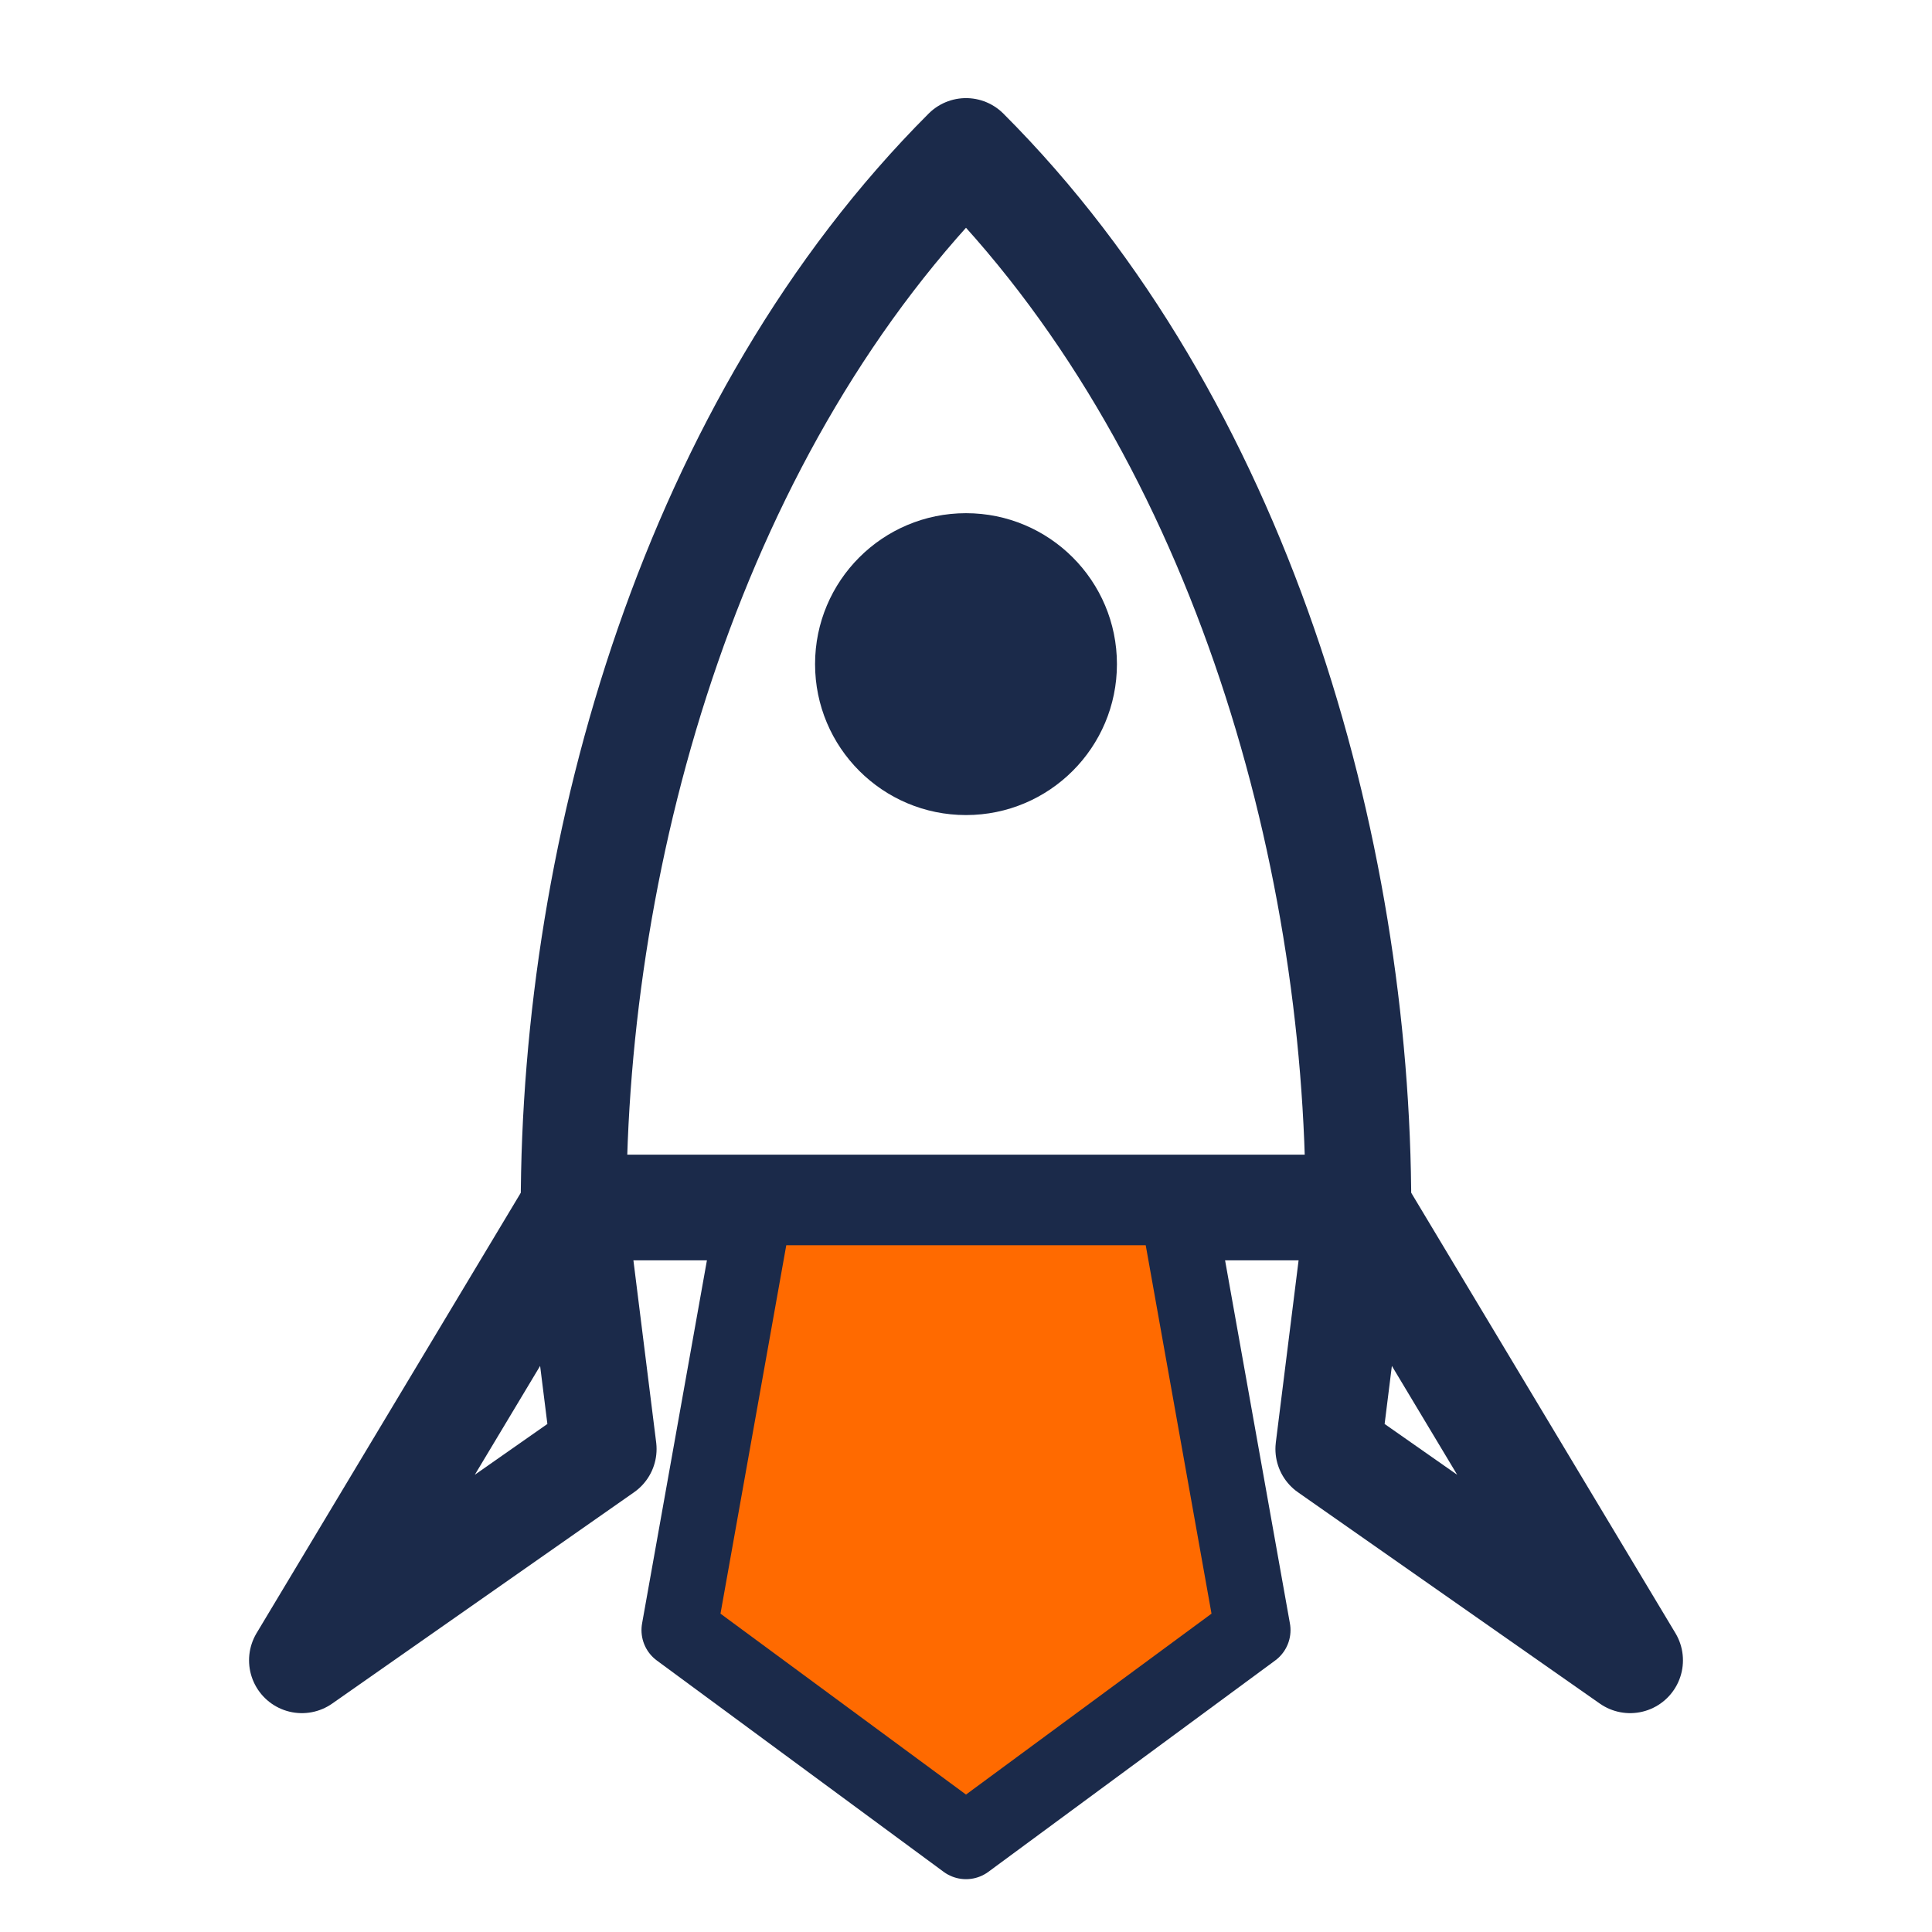
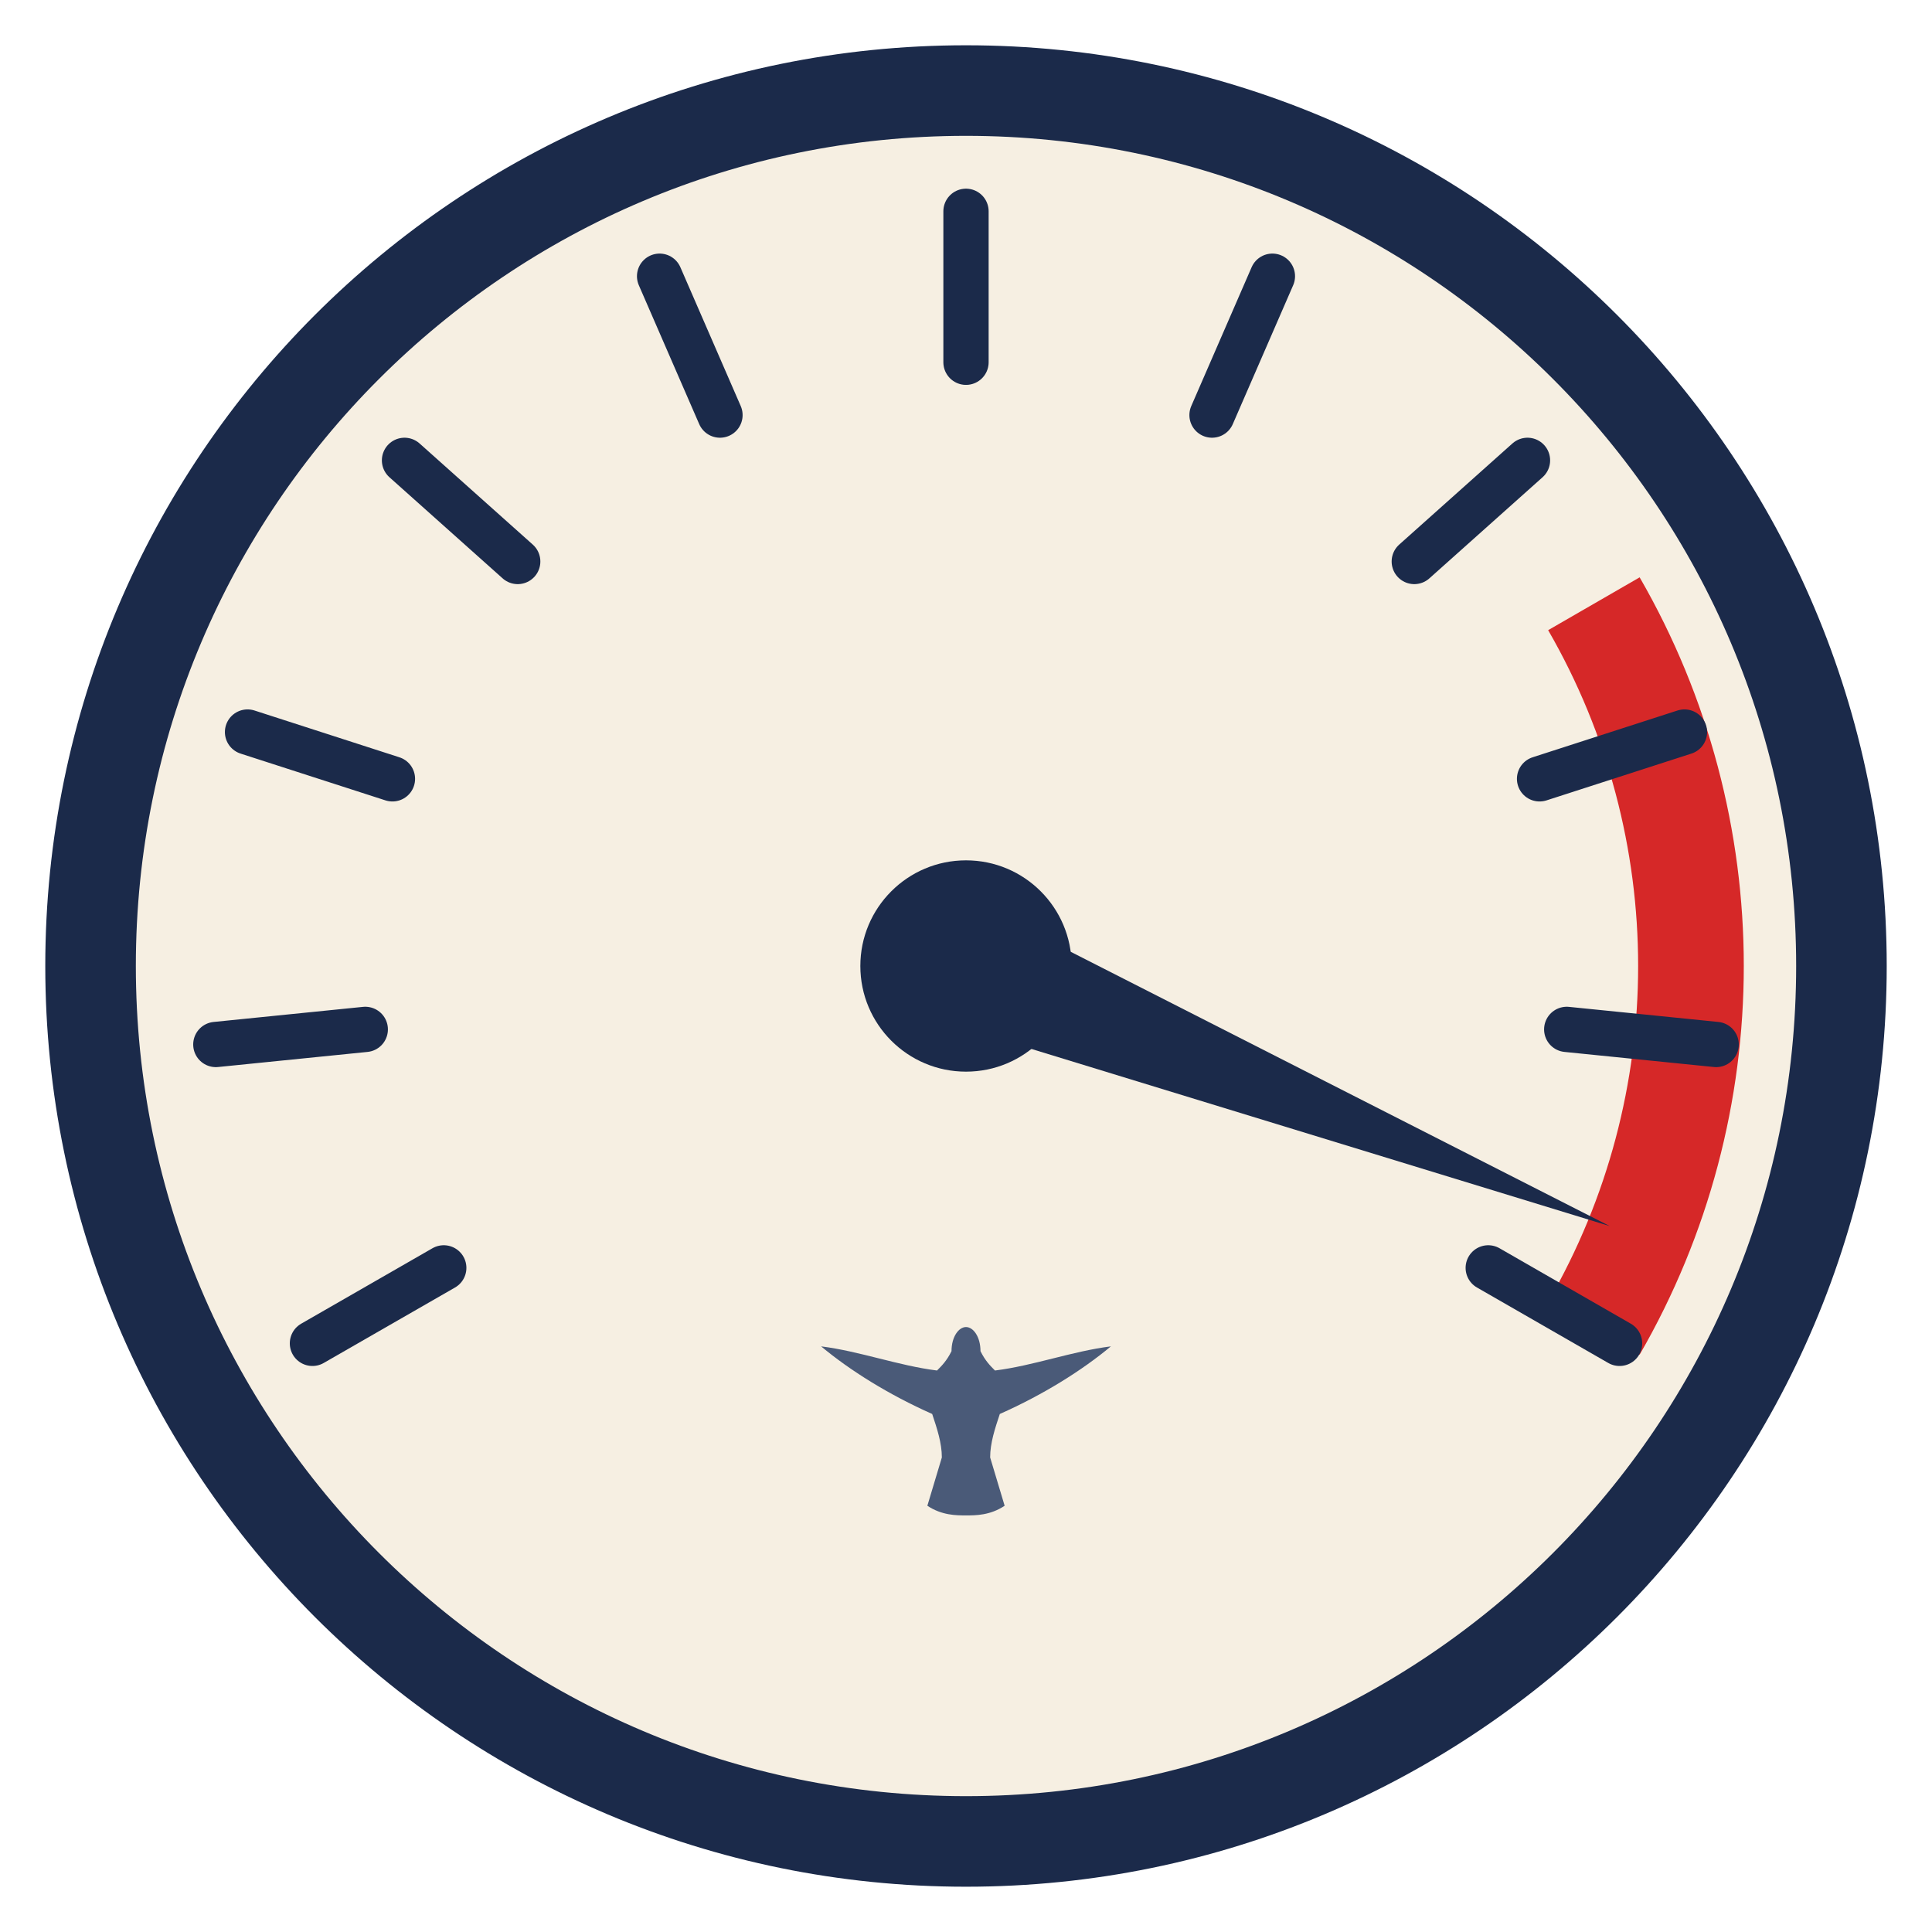
<svg xmlns="http://www.w3.org/2000/svg" viewBox="0 0 128 128" width="128" height="128">
-   <path d="M64 10 C82 28 90 56 90 80 L38 80 C38 56 46 28 64 10 Z" fill="none" stroke="#1b2a4a" stroke-width="7" stroke-linejoin="round" stroke-linecap="round" />
-   <path d="M38 80 L20 110 L40 96 Z" fill="none" stroke="#1b2a4a" stroke-width="7" stroke-linejoin="round" stroke-linecap="round" />
-   <path d="M90 80 L108 110 L88 96 Z" fill="none" stroke="#1b2a4a" stroke-width="7" stroke-linejoin="round" stroke-linecap="round" />
-   <circle cx="64" cy="44" r="10" fill="#1b2a4a" />
-   <path d="M50 80 L45 108 L64 122 L83 108 L78 80 Z" fill="#ff6a00" stroke="#1b2a4a" stroke-width="5" stroke-linejoin="round" />
+   <circle cx="64" cy="64" r="58" fill="#f6efe2" stroke="#1b2a4a" stroke-width="6" />
+   <path d="M105.6 40.0 A48 48 0 0 1 105.6 88.0" stroke="#d62828" stroke-width="7" fill="none" />
+   <g stroke="#1b2a4a" stroke-linecap="round">
+     <path d="M20.7 89.0 L29.4 84.0" stroke-width="3" />
+     <path d="M14.3 69.2 L24.2 68.2" stroke-width="3" />
+     <path d="M16.4 48.5 L26.0 51.6" stroke-width="3" />
+     <path d="M26.8 30.5 L34.3 37.2" stroke-width="3" />
+     <path d="M43.7 18.3 L47.7 27.5" stroke-width="3" />
+     <path d="M64.0 14.0 L64.0 24.0" stroke-width="3" />
+     <path d="M84.3 18.3 L80.3 27.5" stroke-width="3" />
+     <path d="M101.2 30.5 L93.7 37.2" stroke-width="3" />
+     <path d="M111.6 48.5 L102.0 51.6" stroke-width="3" />
+     <path d="M113.7 69.2 L103.8 68.2" stroke-width="3" />
+     <path d="M107.3 89.0 L98.6 84.0" stroke-width="3" />
+   </g>
+   <g transform="translate(64 94) rotate(0) scale(0.16) translate(-64 -64)">
+     <path d="M64 26 C67 26 70 30 70 36 C72 40 74 42 76 44 C92 42 108 36 124 34 C112 44 96 54 78 62 C76 68 74 74 74 80 L80 100 C74 104 68 104 64 104 Z" fill="#4a5a78" />
+     <path d="M64 26 C67 26 70 30 70 36 C72 40 74 42 76 44 C92 42 108 36 124 34 C112 44 96 54 78 62 C76 68 74 74 74 80 L80 100 C74 104 68 104 64 104 Z" fill="#4a5a78" transform="translate(128 0) scale(-1 1)" />
+   </g>
+   <g transform="translate(64 64) rotate(112)">
+     <path d="M0 -46 L4 0 L-4 0Z" fill="#1b2a4a" />
+   </g>
+   <circle cx="64" cy="64" r="7" fill="#1b2a4a" />
</svg>
